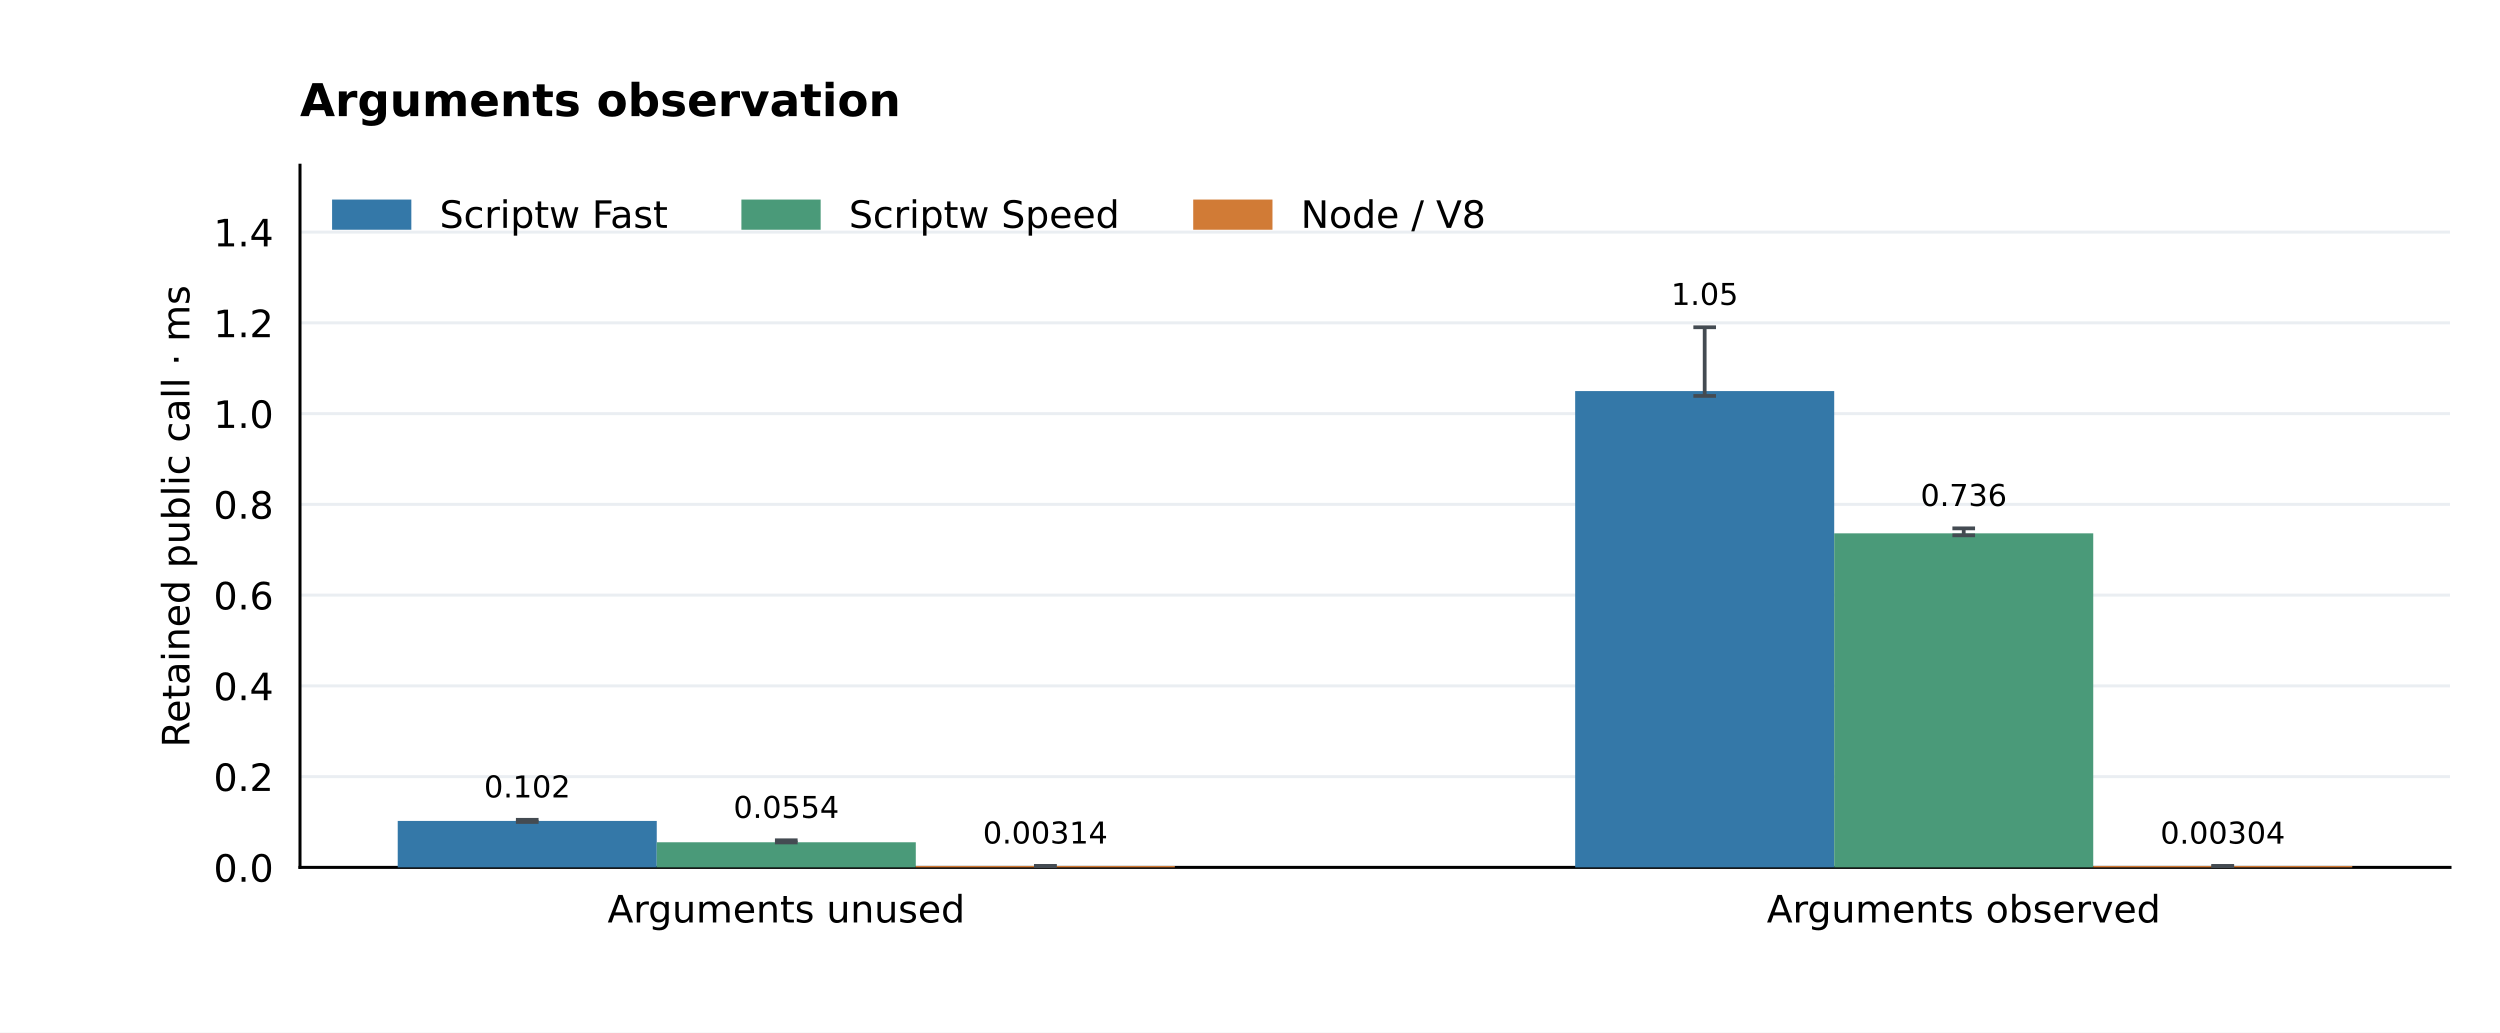
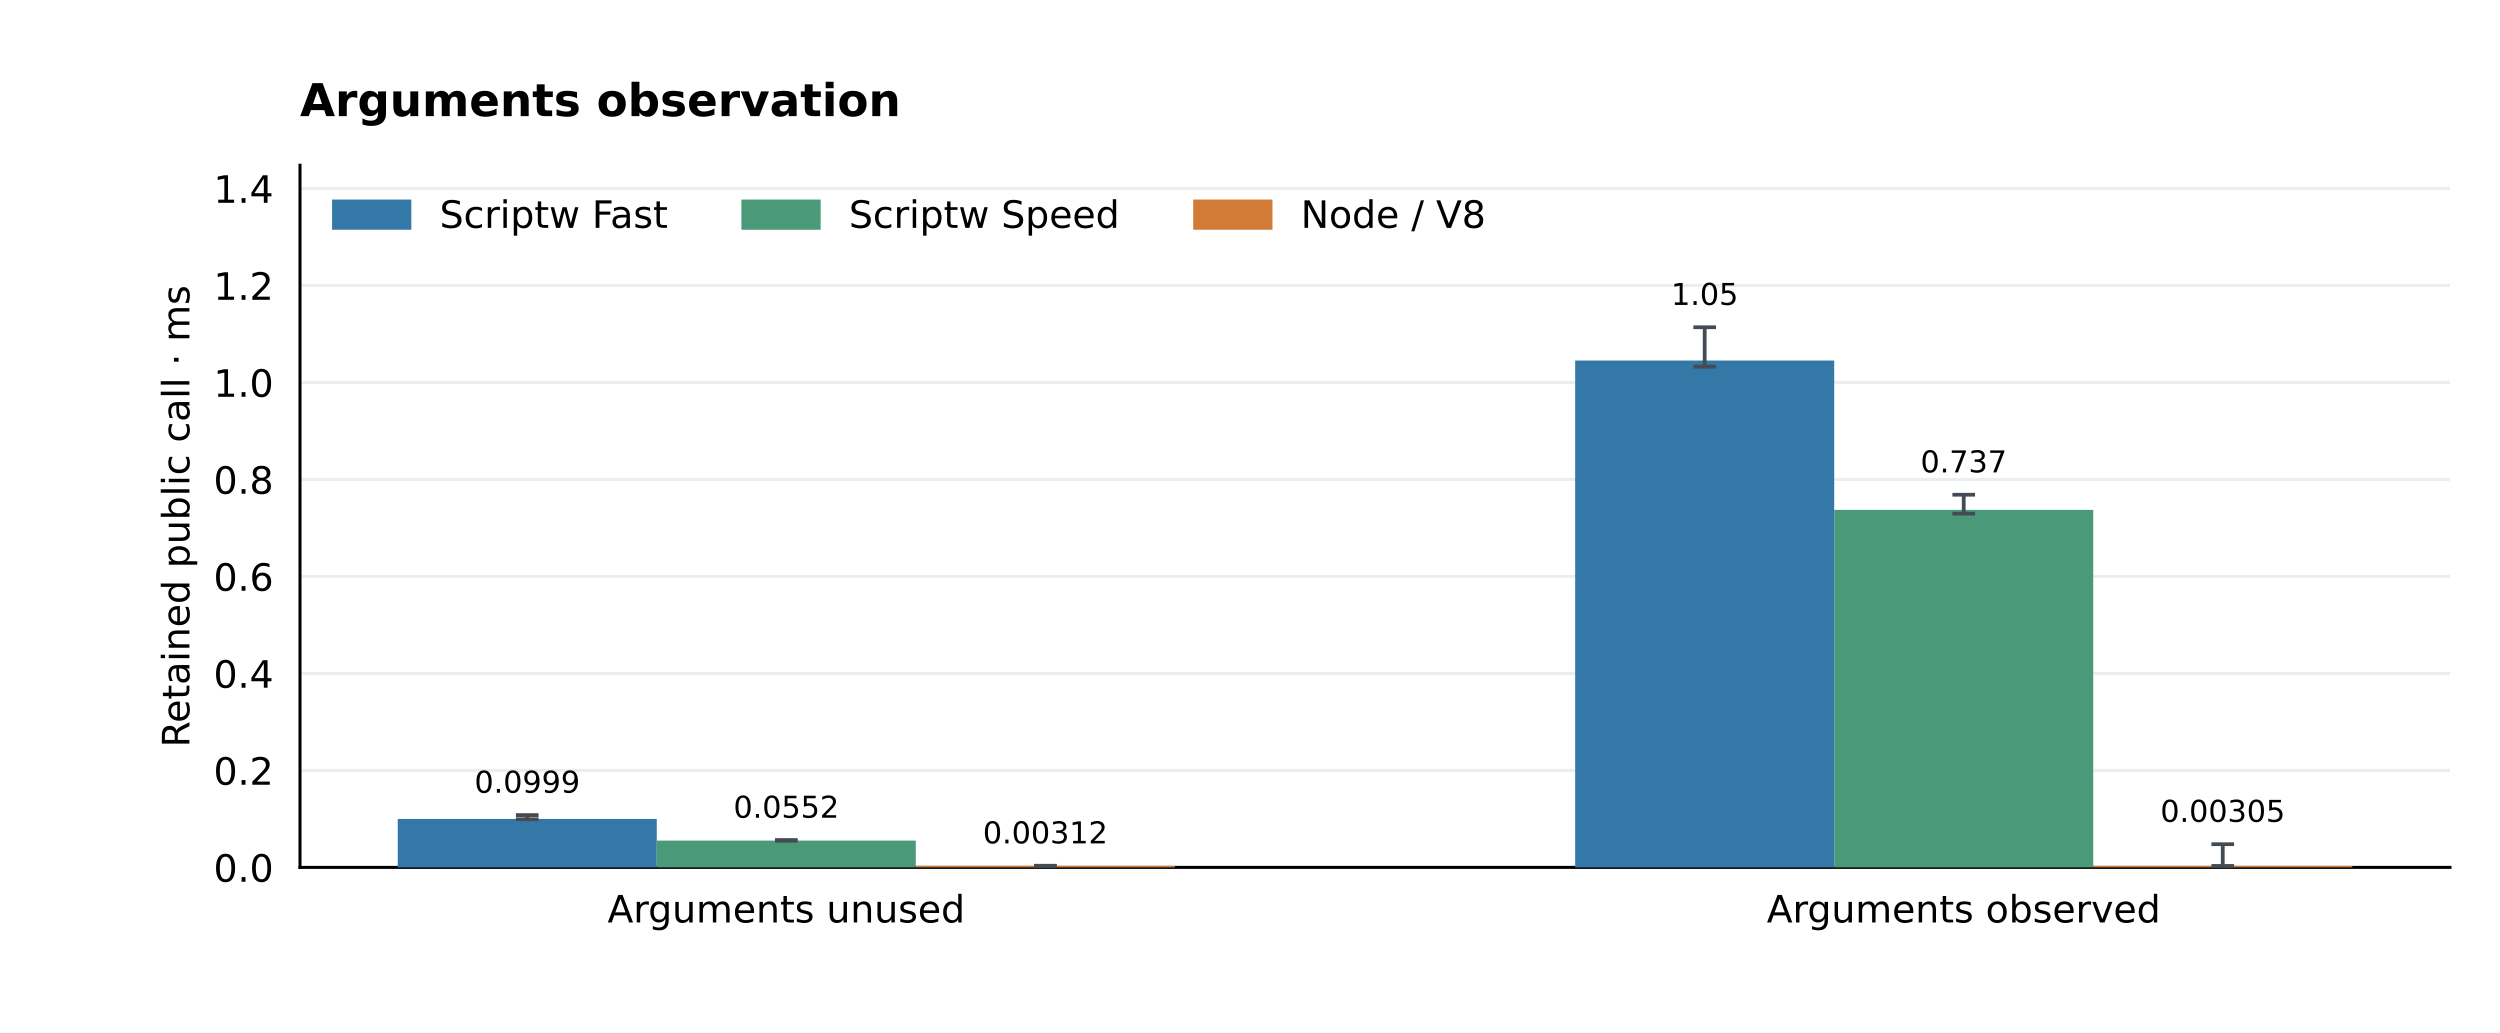
<svg xmlns="http://www.w3.org/2000/svg" xmlns:xlink="http://www.w3.org/1999/xlink" width="662.4pt" height="273.6pt" viewBox="0 0 662.4 273.6" version="1.1">
  <defs>
    <style type="text/css">*{stroke-linejoin: round; stroke-linecap: butt}</style>
  </defs>
  <g id="figure_1">
    <g id="patch_1">
      <path d="M 0 273.6 L 662.4 273.6 L 662.4 0 L 0 0 z " style="fill: #ffffff" />
    </g>
    <g id="axes_1">
      <g id="patch_2">
        <path d="M 79.488 229.824 L 649.152 229.824 L 649.152 43.776 L 79.488 43.776 z " style="fill: #ffffff" />
      </g>
      <g id="matplotlib.axis_1">
        <g id="xtick_1">
          <g id="line2d_1" />
          <g id="text_1">
            <text style="font-size: 10px; font-family: 'DejaVu Sans'; text-anchor: middle" x="208.333" y="244.422" transform="rotate(-0 208.3331 244.4224)">Arguments unused</text>
          </g>
        </g>
        <g id="xtick_2">
          <g id="line2d_2" />
          <g id="text_2">
            <text style="font-size: 10px; font-family: 'DejaVu Sans'; text-anchor: middle" x="520.307" y="244.422" transform="rotate(-0 520.3069 244.4224)">Arguments observed</text>
          </g>
        </g>
      </g>
      <g id="matplotlib.axis_2">
        <g id="ytick_1">
          <g id="line2d_3">
            <path d="M 79.488 229.824 L 649.152 229.824 " clip-path="url(#p1d729bc3f9)" style="fill: none; stroke: #eaeef2; stroke-width: 0.8; stroke-linecap: square" />
          </g>
          <g id="line2d_4" />
          <g id="text_3">
            <text style="font-size: 10px; font-family: 'DejaVu Sans'; text-anchor: end" x="72.488" y="233.623" transform="rotate(-0 72.488 233.6228)">0.0</text>
          </g>
        </g>
        <g id="ytick_2">
          <g id="line2d_5">
-             <path d="M 79.488 205.777 L 649.152 205.777 " clip-path="url(#p1d729bc3f9)" style="fill: none; stroke: #eaeef2; stroke-width: 0.8; stroke-linecap: square" />
+             <path d="M 79.488 204.126 L 649.152 204.126 " clip-path="url(#p1d729bc3f9)" style="fill: none; stroke: #eaeef2; stroke-width: 0.8; stroke-linecap: square" />
          </g>
          <g id="line2d_6" />
          <g id="text_4">
-             <text style="font-size: 10px; font-family: 'DejaVu Sans'; text-anchor: end" x="72.488" y="209.576" transform="rotate(-0 72.488 209.576)">0.2</text>
+             <text style="font-size: 10px; font-family: 'DejaVu Sans'; text-anchor: end" x="72.488" y="207.924" transform="rotate(-0 72.488 207.9243)">0.2</text>
          </g>
        </g>
        <g id="ytick_3">
          <g id="line2d_7">
-             <path d="M 79.488 181.73 L 649.152 181.73 " clip-path="url(#p1d729bc3f9)" style="fill: none; stroke: #eaeef2; stroke-width: 0.8; stroke-linecap: square" />
+             <path d="M 79.488 178.427 L 649.152 178.427 " clip-path="url(#p1d729bc3f9)" style="fill: none; stroke: #eaeef2; stroke-width: 0.8; stroke-linecap: square" />
          </g>
          <g id="line2d_8" />
          <g id="text_5">
-             <text style="font-size: 10px; font-family: 'DejaVu Sans'; text-anchor: end" x="72.488" y="185.529" transform="rotate(-0 72.488 185.5291)">0.4</text>
+             <text style="font-size: 10px; font-family: 'DejaVu Sans'; text-anchor: end" x="72.488" y="182.226" transform="rotate(-0 72.488 182.2259)">0.4</text>
          </g>
        </g>
        <g id="ytick_4">
          <g id="line2d_9">
-             <path d="M 79.488 157.683 L 649.152 157.683 " clip-path="url(#p1d729bc3f9)" style="fill: none; stroke: #eaeef2; stroke-width: 0.8; stroke-linecap: square" />
+             <path d="M 79.488 152.729 L 649.152 152.729 " clip-path="url(#p1d729bc3f9)" style="fill: none; stroke: #eaeef2; stroke-width: 0.8; stroke-linecap: square" />
          </g>
          <g id="line2d_10" />
          <g id="text_6">
-             <text style="font-size: 10px; font-family: 'DejaVu Sans'; text-anchor: end" x="72.488" y="161.482" transform="rotate(-0 72.488 161.4822)">0.6</text>
+             <text style="font-size: 10px; font-family: 'DejaVu Sans'; text-anchor: end" x="72.488" y="156.527" transform="rotate(-0 72.488 156.5274)">0.6</text>
          </g>
        </g>
        <g id="ytick_5">
          <g id="line2d_11">
-             <path d="M 79.488 133.637 L 649.152 133.637 " clip-path="url(#p1d729bc3f9)" style="fill: none; stroke: #eaeef2; stroke-width: 0.8; stroke-linecap: square" />
+             <path d="M 79.488 127.03 L 649.152 127.03 " clip-path="url(#p1d729bc3f9)" style="fill: none; stroke: #eaeef2; stroke-width: 0.8; stroke-linecap: square" />
          </g>
          <g id="line2d_12" />
          <g id="text_7">
-             <text style="font-size: 10px; font-family: 'DejaVu Sans'; text-anchor: end" x="72.488" y="137.435" transform="rotate(-0 72.488 137.4354)">0.8</text>
+             <text style="font-size: 10px; font-family: 'DejaVu Sans'; text-anchor: end" x="72.488" y="130.829" transform="rotate(-0 72.488 130.8289)">0.8</text>
          </g>
        </g>
        <g id="ytick_6">
          <g id="line2d_13">
-             <path d="M 79.488 109.59 L 649.152 109.59 " clip-path="url(#p1d729bc3f9)" style="fill: none; stroke: #eaeef2; stroke-width: 0.8; stroke-linecap: square" />
+             <path d="M 79.488 101.332 L 649.152 101.332 " clip-path="url(#p1d729bc3f9)" style="fill: none; stroke: #eaeef2; stroke-width: 0.8; stroke-linecap: square" />
          </g>
          <g id="line2d_14" />
          <g id="text_8">
-             <text style="font-size: 10px; font-family: 'DejaVu Sans'; text-anchor: end" x="72.488" y="113.388" transform="rotate(-0 72.488 113.3885)">1.0</text>
+             <text style="font-size: 10px; font-family: 'DejaVu Sans'; text-anchor: end" x="72.488" y="105.13" transform="rotate(-0 72.488 105.1304)">1.0</text>
          </g>
        </g>
        <g id="ytick_7">
          <g id="line2d_15">
-             <path d="M 79.488 85.543 L 649.152 85.543 " clip-path="url(#p1d729bc3f9)" style="fill: none; stroke: #eaeef2; stroke-width: 0.8; stroke-linecap: square" />
+             <path d="M 79.488 75.633 L 649.152 75.633 " clip-path="url(#p1d729bc3f9)" style="fill: none; stroke: #eaeef2; stroke-width: 0.8; stroke-linecap: square" />
          </g>
          <g id="line2d_16" />
          <g id="text_9">
-             <text style="font-size: 10px; font-family: 'DejaVu Sans'; text-anchor: end" x="72.488" y="89.342" transform="rotate(-0 72.488 89.34163)">1.2</text>
+             <text style="font-size: 10px; font-family: 'DejaVu Sans'; text-anchor: end" x="72.488" y="79.432" transform="rotate(-0 72.488 79.43191)">1.2</text>
          </g>
        </g>
        <g id="ytick_8">
          <g id="line2d_17">
-             <path d="M 79.488 61.496 L 649.152 61.496 " clip-path="url(#p1d729bc3f9)" style="fill: none; stroke: #eaeef2; stroke-width: 0.8; stroke-linecap: square" />
+             <path d="M 79.488 49.935 L 649.152 49.935 " clip-path="url(#p1d729bc3f9)" style="fill: none; stroke: #eaeef2; stroke-width: 0.8; stroke-linecap: square" />
          </g>
          <g id="line2d_18" />
          <g id="text_10">
-             <text style="font-size: 10px; font-family: 'DejaVu Sans'; text-anchor: end" x="72.488" y="65.295" transform="rotate(-0 72.488 65.29476)">1.4</text>
+             <text style="font-size: 10px; font-family: 'DejaVu Sans'; text-anchor: end" x="72.488" y="53.733" transform="rotate(-0 72.488 53.73342)">1.4</text>
          </g>
        </g>
        <g id="text_11">
          <text style="font-size: 10px; font-family: 'DejaVu Sans'; text-anchor: middle" x="50.183" y="136.8" transform="rotate(-90 50.18253 136.8)">Retained public call · ms</text>
        </g>
      </g>
      <g id="patch_3">
        <path d="M 79.488 229.824 L 79.488 43.776 " style="fill: none; stroke: #000000; stroke-width: 0.8; stroke-linejoin: miter; stroke-linecap: square" />
      </g>
      <g id="patch_4">
        <path d="M 79.488 229.824 L 649.152 229.824 " style="fill: none; stroke: #000000; stroke-width: 0.8; stroke-linejoin: miter; stroke-linecap: square" />
      </g>
      <g id="patch_5">
-         <path d="M 105.382 229.824 L 174.016 229.824 L 174.016 217.517 L 105.382 217.517 z " clip-path="url(#p1d729bc3f9)" style="fill: #3478a8" />
+         <path d="M 105.382 229.824 L 174.016 229.824 L 174.016 216.993 L 105.382 216.993 z " clip-path="url(#p1d729bc3f9)" style="fill: #3478a8" />
      </g>
      <g id="text_12">
-         <text style="font-size: 8px; font-family: 'DejaVu Sans'; text-anchor: middle" x="139.699" y="211.291" transform="rotate(-0 139.6989 211.2909)">0.102</text>
+         <text style="font-size: 8px; font-family: 'DejaVu Sans'; text-anchor: middle" x="139.699" y="210.042" transform="rotate(-0 139.6989 210.0424)">0.0999</text>
      </g>
      <g id="patch_6">
-         <path d="M 417.356 229.824 L 485.99 229.824 L 485.99 103.625 L 417.356 103.625 z " clip-path="url(#p1d729bc3f9)" style="fill: #3478a8" />
+         <path d="M 417.356 229.824 L 485.99 229.824 L 485.99 95.532 L 417.356 95.532 z " clip-path="url(#p1d729bc3f9)" style="fill: #3478a8" />
      </g>
      <g id="text_13">
        <text style="font-size: 8px; font-family: 'DejaVu Sans'; text-anchor: middle" x="451.673" y="80.788" transform="rotate(-0 451.6726 80.78828)">1.05</text>
      </g>
      <g id="patch_7">
-         <path d="M 174.016 229.824 L 242.65 229.824 L 242.65 223.163 L 174.016 223.163 z " clip-path="url(#p1d729bc3f9)" style="fill: #4a9a79" />
+         <path d="M 174.016 229.824 L 242.65 229.824 L 242.65 222.73 L 174.016 222.73 z " clip-path="url(#p1d729bc3f9)" style="fill: #4a9a79" />
      </g>
      <g id="text_14">
-         <text style="font-size: 8px; font-family: 'DejaVu Sans'; text-anchor: middle" x="208.333" y="216.725" transform="rotate(-0 208.3331 216.725)">0.0554</text>
+         <text style="font-size: 8px; font-family: 'DejaVu Sans'; text-anchor: middle" x="208.333" y="216.672" transform="rotate(-0 208.3331 216.6722)">0.0552</text>
      </g>
      <g id="patch_8">
-         <path d="M 485.99 229.824 L 554.624 229.824 L 554.624 141.314 L 485.99 141.314 z " clip-path="url(#p1d729bc3f9)" style="fill: #4a9a79" />
+         <path d="M 485.99 229.824 L 554.624 229.824 L 554.624 135.091 L 485.99 135.091 z " clip-path="url(#p1d729bc3f9)" style="fill: #4a9a79" />
      </g>
      <g id="text_15">
-         <text style="font-size: 8px; font-family: 'DejaVu Sans'; text-anchor: middle" x="520.307" y="134.069" transform="rotate(-0 520.3069 134.0692)">0.736</text>
+         <text style="font-size: 8px; font-family: 'DejaVu Sans'; text-anchor: middle" x="520.307" y="125.164" transform="rotate(-0 520.3069 125.1637)">0.737</text>
      </g>
      <g id="patch_9">
-         <path d="M 242.65 229.824 L 311.284 229.824 L 311.284 229.447 L 242.65 229.447 z " clip-path="url(#p1d729bc3f9)" style="fill: #d17b36" />
+         <path d="M 242.65 229.824 L 311.284 229.824 L 311.284 229.424 L 242.65 229.424 z " clip-path="url(#p1d729bc3f9)" style="fill: #d17b36" />
      </g>
      <g id="text_16">
-         <text style="font-size: 8px; font-family: 'DejaVu Sans'; text-anchor: middle" x="276.967" y="223.505" transform="rotate(-0 276.9674 223.5046)">0.00314</text>
+         <text style="font-size: 8px; font-family: 'DejaVu Sans'; text-anchor: middle" x="276.967" y="223.463" transform="rotate(-0 276.9674 223.4632)">0.00312</text>
      </g>
      <g id="patch_10">
-         <path d="M 554.624 229.824 L 623.258 229.824 L 623.258 229.458 L 554.624 229.458 z " clip-path="url(#p1d729bc3f9)" style="fill: #d17b36" />
+         <path d="M 554.624 229.824 L 623.258 229.824 L 623.258 229.432 L 554.624 229.432 z " clip-path="url(#p1d729bc3f9)" style="fill: #d17b36" />
      </g>
      <g id="text_17">
-         <text style="font-size: 8px; font-family: 'DejaVu Sans'; text-anchor: middle" x="588.941" y="223.53" transform="rotate(-0 588.9411 223.5299)">0.00304</text>
+         <text style="font-size: 8px; font-family: 'DejaVu Sans'; text-anchor: middle" x="588.941" y="217.759" transform="rotate(-0 588.9411 217.7588)">0.00305</text>
      </g>
      <g id="text_18">
        <text style="font-weight: 700; font-size: 12px; font-family: 'DejaVu Sans'; text-anchor: start" x="79.488" y="30.776" transform="rotate(-0 79.488 30.776)">Arguments observation</text>
      </g>
      <g id="LineCollection_1">
-         <path d="M 139.699 217.785 L 139.699 217.213 " clip-path="url(#p1d729bc3f9)" style="fill: none; stroke: #444b52" />
+         <path d="M 139.699 217.073 L 139.699 215.964 " clip-path="url(#p1d729bc3f9)" style="fill: none; stroke: #444b52" />
      </g>
      <g id="line2d_19">
        <defs>
          <path id="me3ca2cfee7" d="M 3 0 L -3 -0 " style="stroke: #444b52" />
        </defs>
        <g clip-path="url(#p1d729bc3f9)">
-           <use xlink:href="#me3ca2cfee7" x="139.699" y="217.785" style="fill: #1f77b4; stroke: #444b52" />
+           <use xlink:href="#me3ca2cfee7" x="139.699" y="217.073" style="fill: #1f77b4; stroke: #444b52" />
        </g>
      </g>
      <g id="line2d_20">
        <g clip-path="url(#p1d729bc3f9)">
-           <use xlink:href="#me3ca2cfee7" x="139.699" y="217.213" style="fill: #1f77b4; stroke: #444b52" />
+           <use xlink:href="#me3ca2cfee7" x="139.699" y="215.964" style="fill: #1f77b4; stroke: #444b52" />
        </g>
      </g>
      <g id="LineCollection_2">
-         <path d="M 451.673 104.905 L 451.673 86.71 " clip-path="url(#p1d729bc3f9)" style="fill: none; stroke: #444b52" />
+         <path d="M 451.673 97.138 L 451.673 86.71 " clip-path="url(#p1d729bc3f9)" style="fill: none; stroke: #444b52" />
      </g>
      <g id="line2d_21">
        <g clip-path="url(#p1d729bc3f9)">
-           <use xlink:href="#me3ca2cfee7" x="451.673" y="104.905" style="fill: #1f77b4; stroke: #444b52" />
+           <use xlink:href="#me3ca2cfee7" x="451.673" y="97.138" style="fill: #1f77b4; stroke: #444b52" />
        </g>
      </g>
      <g id="line2d_22">
        <g clip-path="url(#p1d729bc3f9)">
          <use xlink:href="#me3ca2cfee7" x="451.673" y="86.71" style="fill: #1f77b4; stroke: #444b52" />
        </g>
      </g>
      <g id="LineCollection_3">
-         <path d="M 208.333 223.223 L 208.333 222.647 " clip-path="url(#p1d729bc3f9)" style="fill: none; stroke: #444b52" />
+         <path d="M 208.333 222.749 L 208.333 222.594 " clip-path="url(#p1d729bc3f9)" style="fill: none; stroke: #444b52" />
      </g>
      <g id="line2d_23">
        <g clip-path="url(#p1d729bc3f9)">
-           <use xlink:href="#me3ca2cfee7" x="208.333" y="223.223" style="fill: #1f77b4; stroke: #444b52" />
+           <use xlink:href="#me3ca2cfee7" x="208.333" y="222.749" style="fill: #1f77b4; stroke: #444b52" />
        </g>
      </g>
      <g id="line2d_24">
        <g clip-path="url(#p1d729bc3f9)">
-           <use xlink:href="#me3ca2cfee7" x="208.333" y="222.647" style="fill: #1f77b4; stroke: #444b52" />
+           <use xlink:href="#me3ca2cfee7" x="208.333" y="222.594" style="fill: #1f77b4; stroke: #444b52" />
        </g>
      </g>
      <g id="LineCollection_4">
-         <path d="M 520.307 141.845 L 520.307 139.991 " clip-path="url(#p1d729bc3f9)" style="fill: none; stroke: #444b52" />
+         <path d="M 520.307 136.104 L 520.307 131.086 " clip-path="url(#p1d729bc3f9)" style="fill: none; stroke: #444b52" />
      </g>
      <g id="line2d_25">
        <g clip-path="url(#p1d729bc3f9)">
-           <use xlink:href="#me3ca2cfee7" x="520.307" y="141.845" style="fill: #1f77b4; stroke: #444b52" />
+           <use xlink:href="#me3ca2cfee7" x="520.307" y="136.104" style="fill: #1f77b4; stroke: #444b52" />
        </g>
      </g>
      <g id="line2d_26">
        <g clip-path="url(#p1d729bc3f9)">
-           <use xlink:href="#me3ca2cfee7" x="520.307" y="139.991" style="fill: #1f77b4; stroke: #444b52" />
+           <use xlink:href="#me3ca2cfee7" x="520.307" y="131.086" style="fill: #1f77b4; stroke: #444b52" />
        </g>
      </g>
      <g id="LineCollection_5">
-         <path d="M 276.967 229.455 L 276.967 229.427 " clip-path="url(#p1d729bc3f9)" style="fill: none; stroke: #444b52" />
+         <path d="M 276.967 229.43 L 276.967 229.385 " clip-path="url(#p1d729bc3f9)" style="fill: none; stroke: #444b52" />
      </g>
      <g id="line2d_27">
        <g clip-path="url(#p1d729bc3f9)">
-           <use xlink:href="#me3ca2cfee7" x="276.967" y="229.455" style="fill: #1f77b4; stroke: #444b52" />
+           <use xlink:href="#me3ca2cfee7" x="276.967" y="229.43" style="fill: #1f77b4; stroke: #444b52" />
        </g>
      </g>
      <g id="line2d_28">
        <g clip-path="url(#p1d729bc3f9)">
-           <use xlink:href="#me3ca2cfee7" x="276.967" y="229.427" style="fill: #1f77b4; stroke: #444b52" />
+           <use xlink:href="#me3ca2cfee7" x="276.967" y="229.385" style="fill: #1f77b4; stroke: #444b52" />
        </g>
      </g>
      <g id="LineCollection_6">
-         <path d="M 588.941 229.464 L 588.941 229.452 " clip-path="url(#p1d729bc3f9)" style="fill: none; stroke: #444b52" />
+         <path d="M 588.941 229.438 L 588.941 223.681 " clip-path="url(#p1d729bc3f9)" style="fill: none; stroke: #444b52" />
      </g>
      <g id="line2d_29">
        <g clip-path="url(#p1d729bc3f9)">
-           <use xlink:href="#me3ca2cfee7" x="588.941" y="229.464" style="fill: #1f77b4; stroke: #444b52" />
+           <use xlink:href="#me3ca2cfee7" x="588.941" y="229.438" style="fill: #1f77b4; stroke: #444b52" />
        </g>
      </g>
      <g id="line2d_30">
        <g clip-path="url(#p1d729bc3f9)">
-           <use xlink:href="#me3ca2cfee7" x="588.941" y="229.452" style="fill: #1f77b4; stroke: #444b52" />
+           <use xlink:href="#me3ca2cfee7" x="588.941" y="223.681" style="fill: #1f77b4; stroke: #444b52" />
        </g>
      </g>
      <g id="legend_1">
        <g id="patch_11">
          <path d="M 88.488 60.374 L 108.488 60.374 L 108.488 53.374 L 88.488 53.374 z " style="fill: #3478a8; stroke: #3478a8; stroke-linejoin: miter" />
        </g>
        <g id="text_19">
          <text style="font-size: 10px; font-family: 'DejaVu Sans'; text-anchor: start" x="116.488" y="60.374" transform="rotate(-0 116.488 60.37444)">Scriptw Fast</text>
        </g>
        <g id="patch_12">
          <path d="M 196.941 60.374 L 216.941 60.374 L 216.941 53.374 L 196.941 53.374 z " style="fill: #4a9a79; stroke: #4a9a79; stroke-linejoin: miter" />
        </g>
        <g id="text_20">
          <text style="font-size: 10px; font-family: 'DejaVu Sans'; text-anchor: start" x="224.941" y="60.374" transform="rotate(-0 224.9411 60.37444)">Scriptw Speed</text>
        </g>
        <g id="patch_13">
          <path d="M 316.654 60.374 L 336.654 60.374 L 336.654 53.374 L 316.654 53.374 z " style="fill: #d17b36; stroke: #d17b36; stroke-linejoin: miter" />
        </g>
        <g id="text_21">
          <text style="font-size: 10px; font-family: 'DejaVu Sans'; text-anchor: start" x="344.654" y="60.374" transform="rotate(-0 344.6536 60.37444)">Node / V8</text>
        </g>
      </g>
    </g>
  </g>
  <defs>
    <clipPath id="p1d729bc3f9">
      <rect x="79.488" y="43.776" width="569.664" height="186.048" />
    </clipPath>
  </defs>
</svg>
